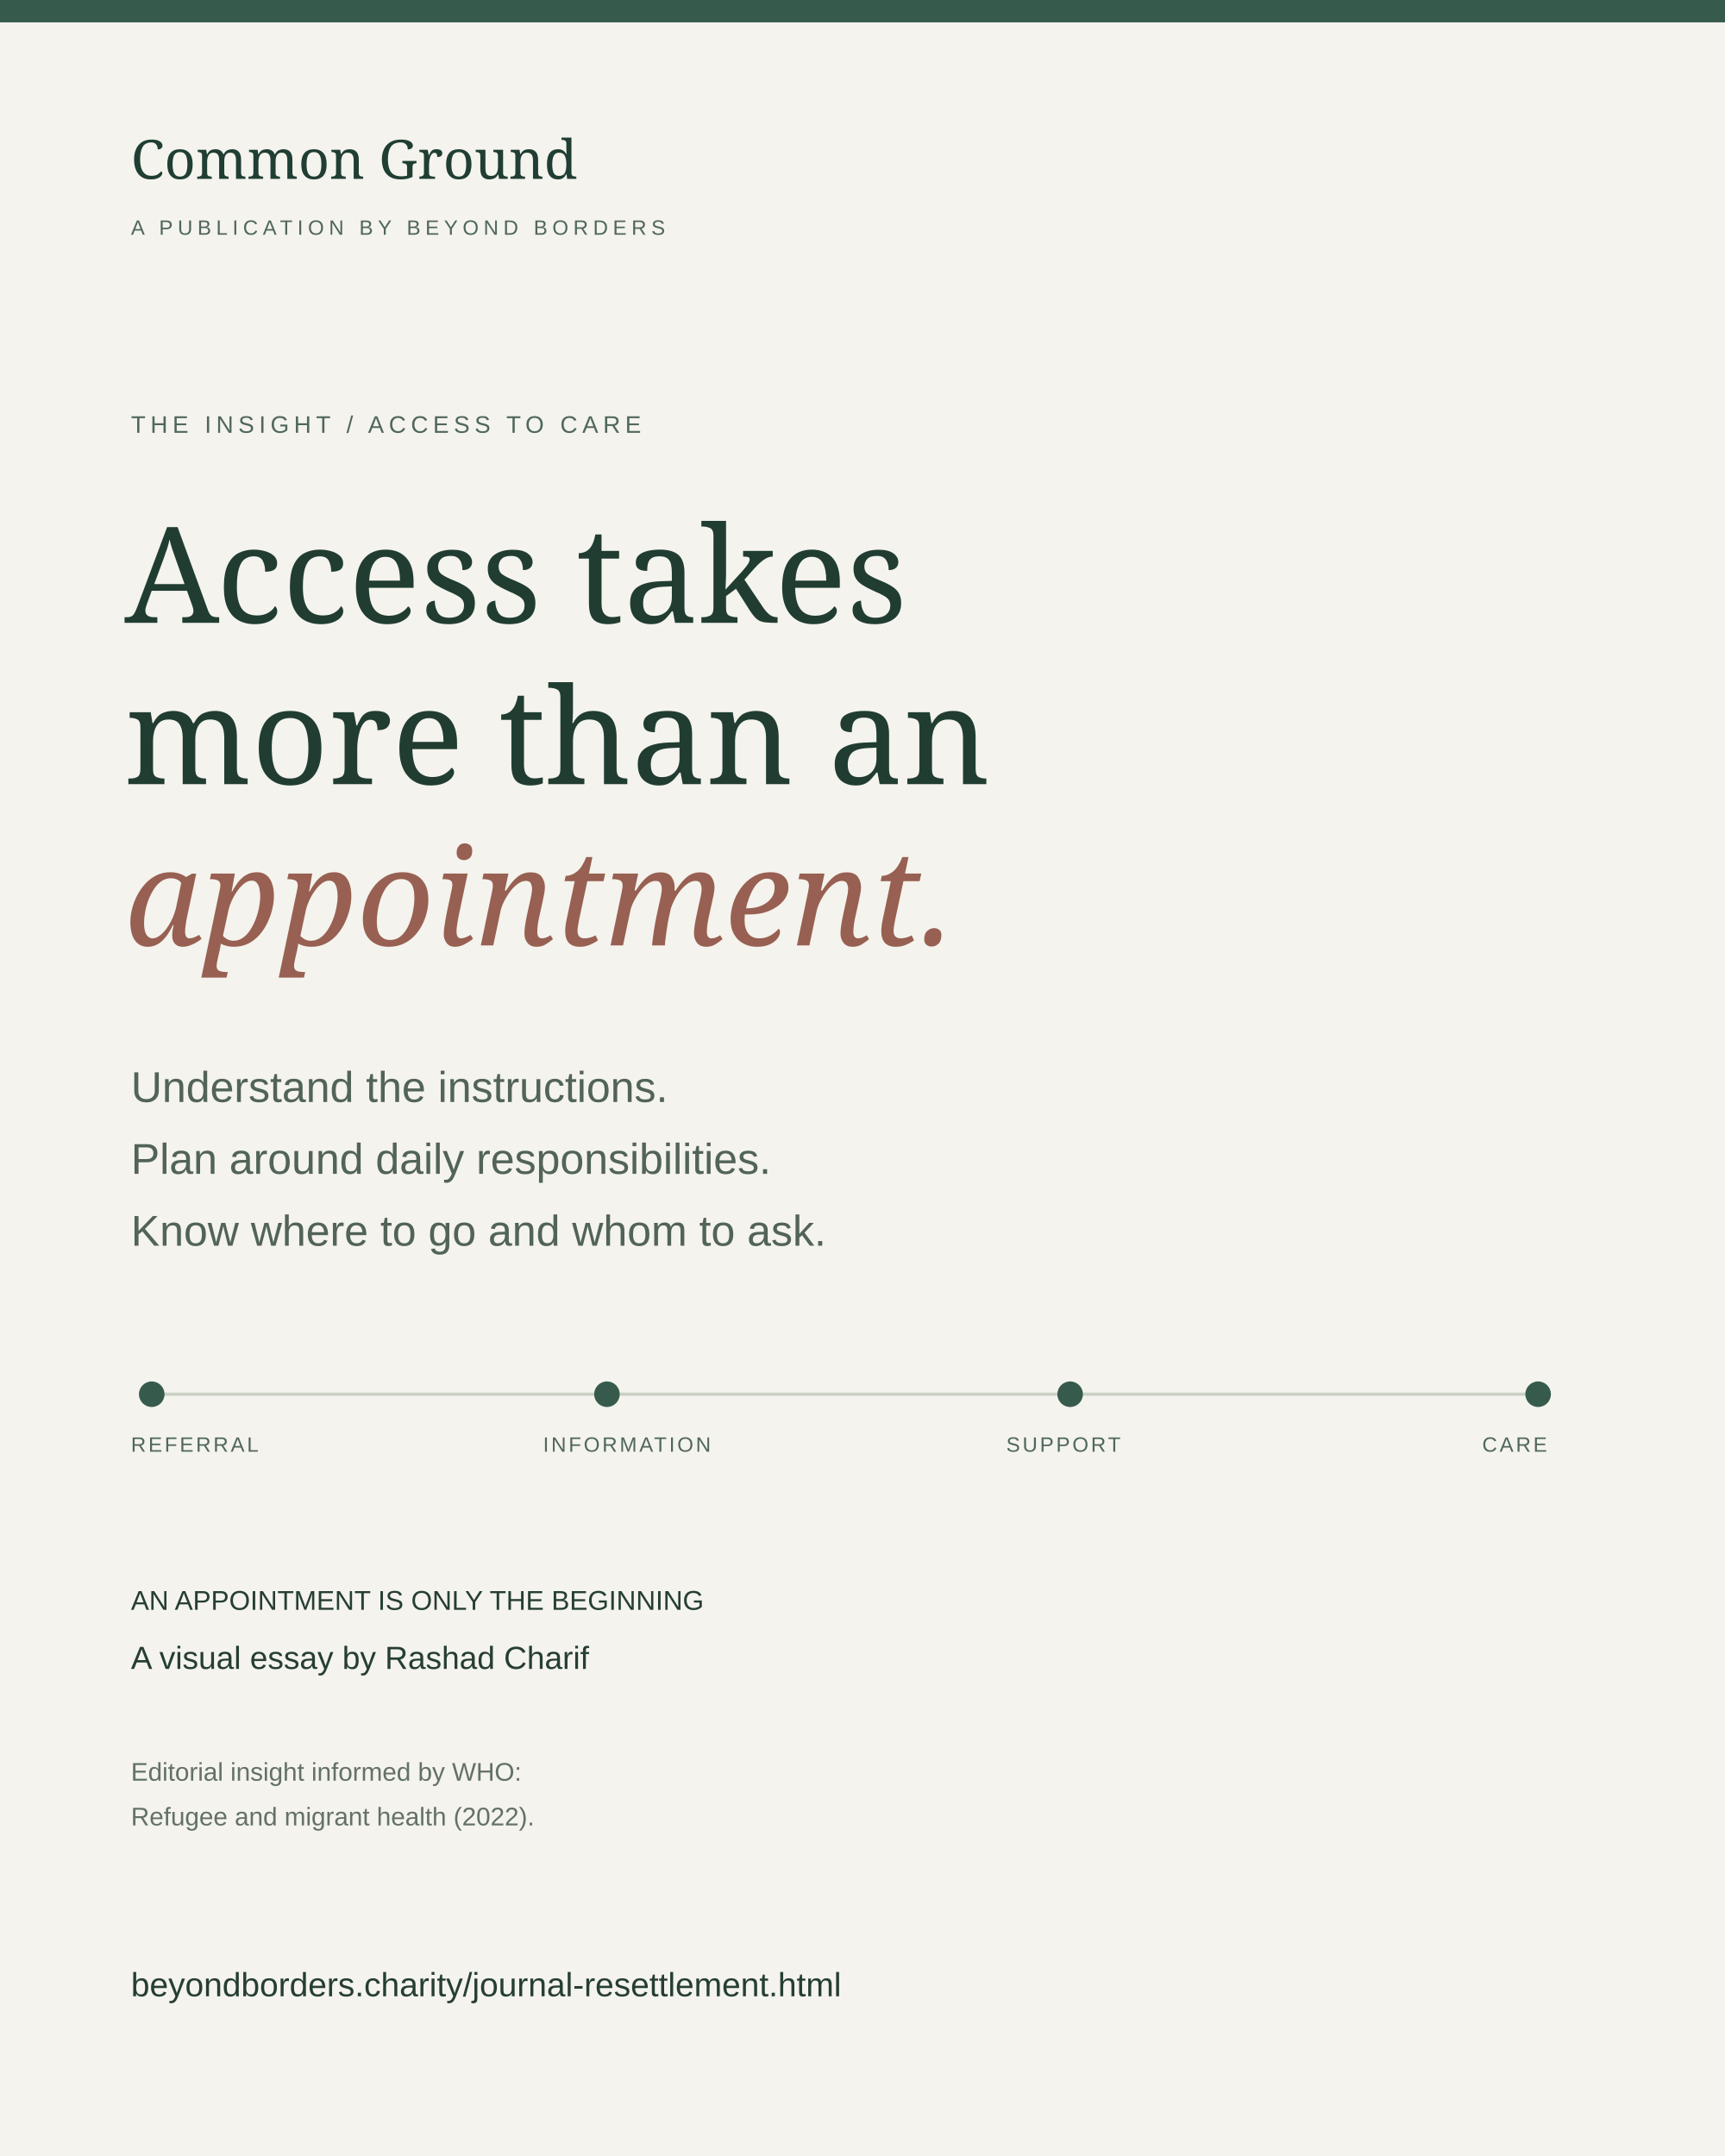
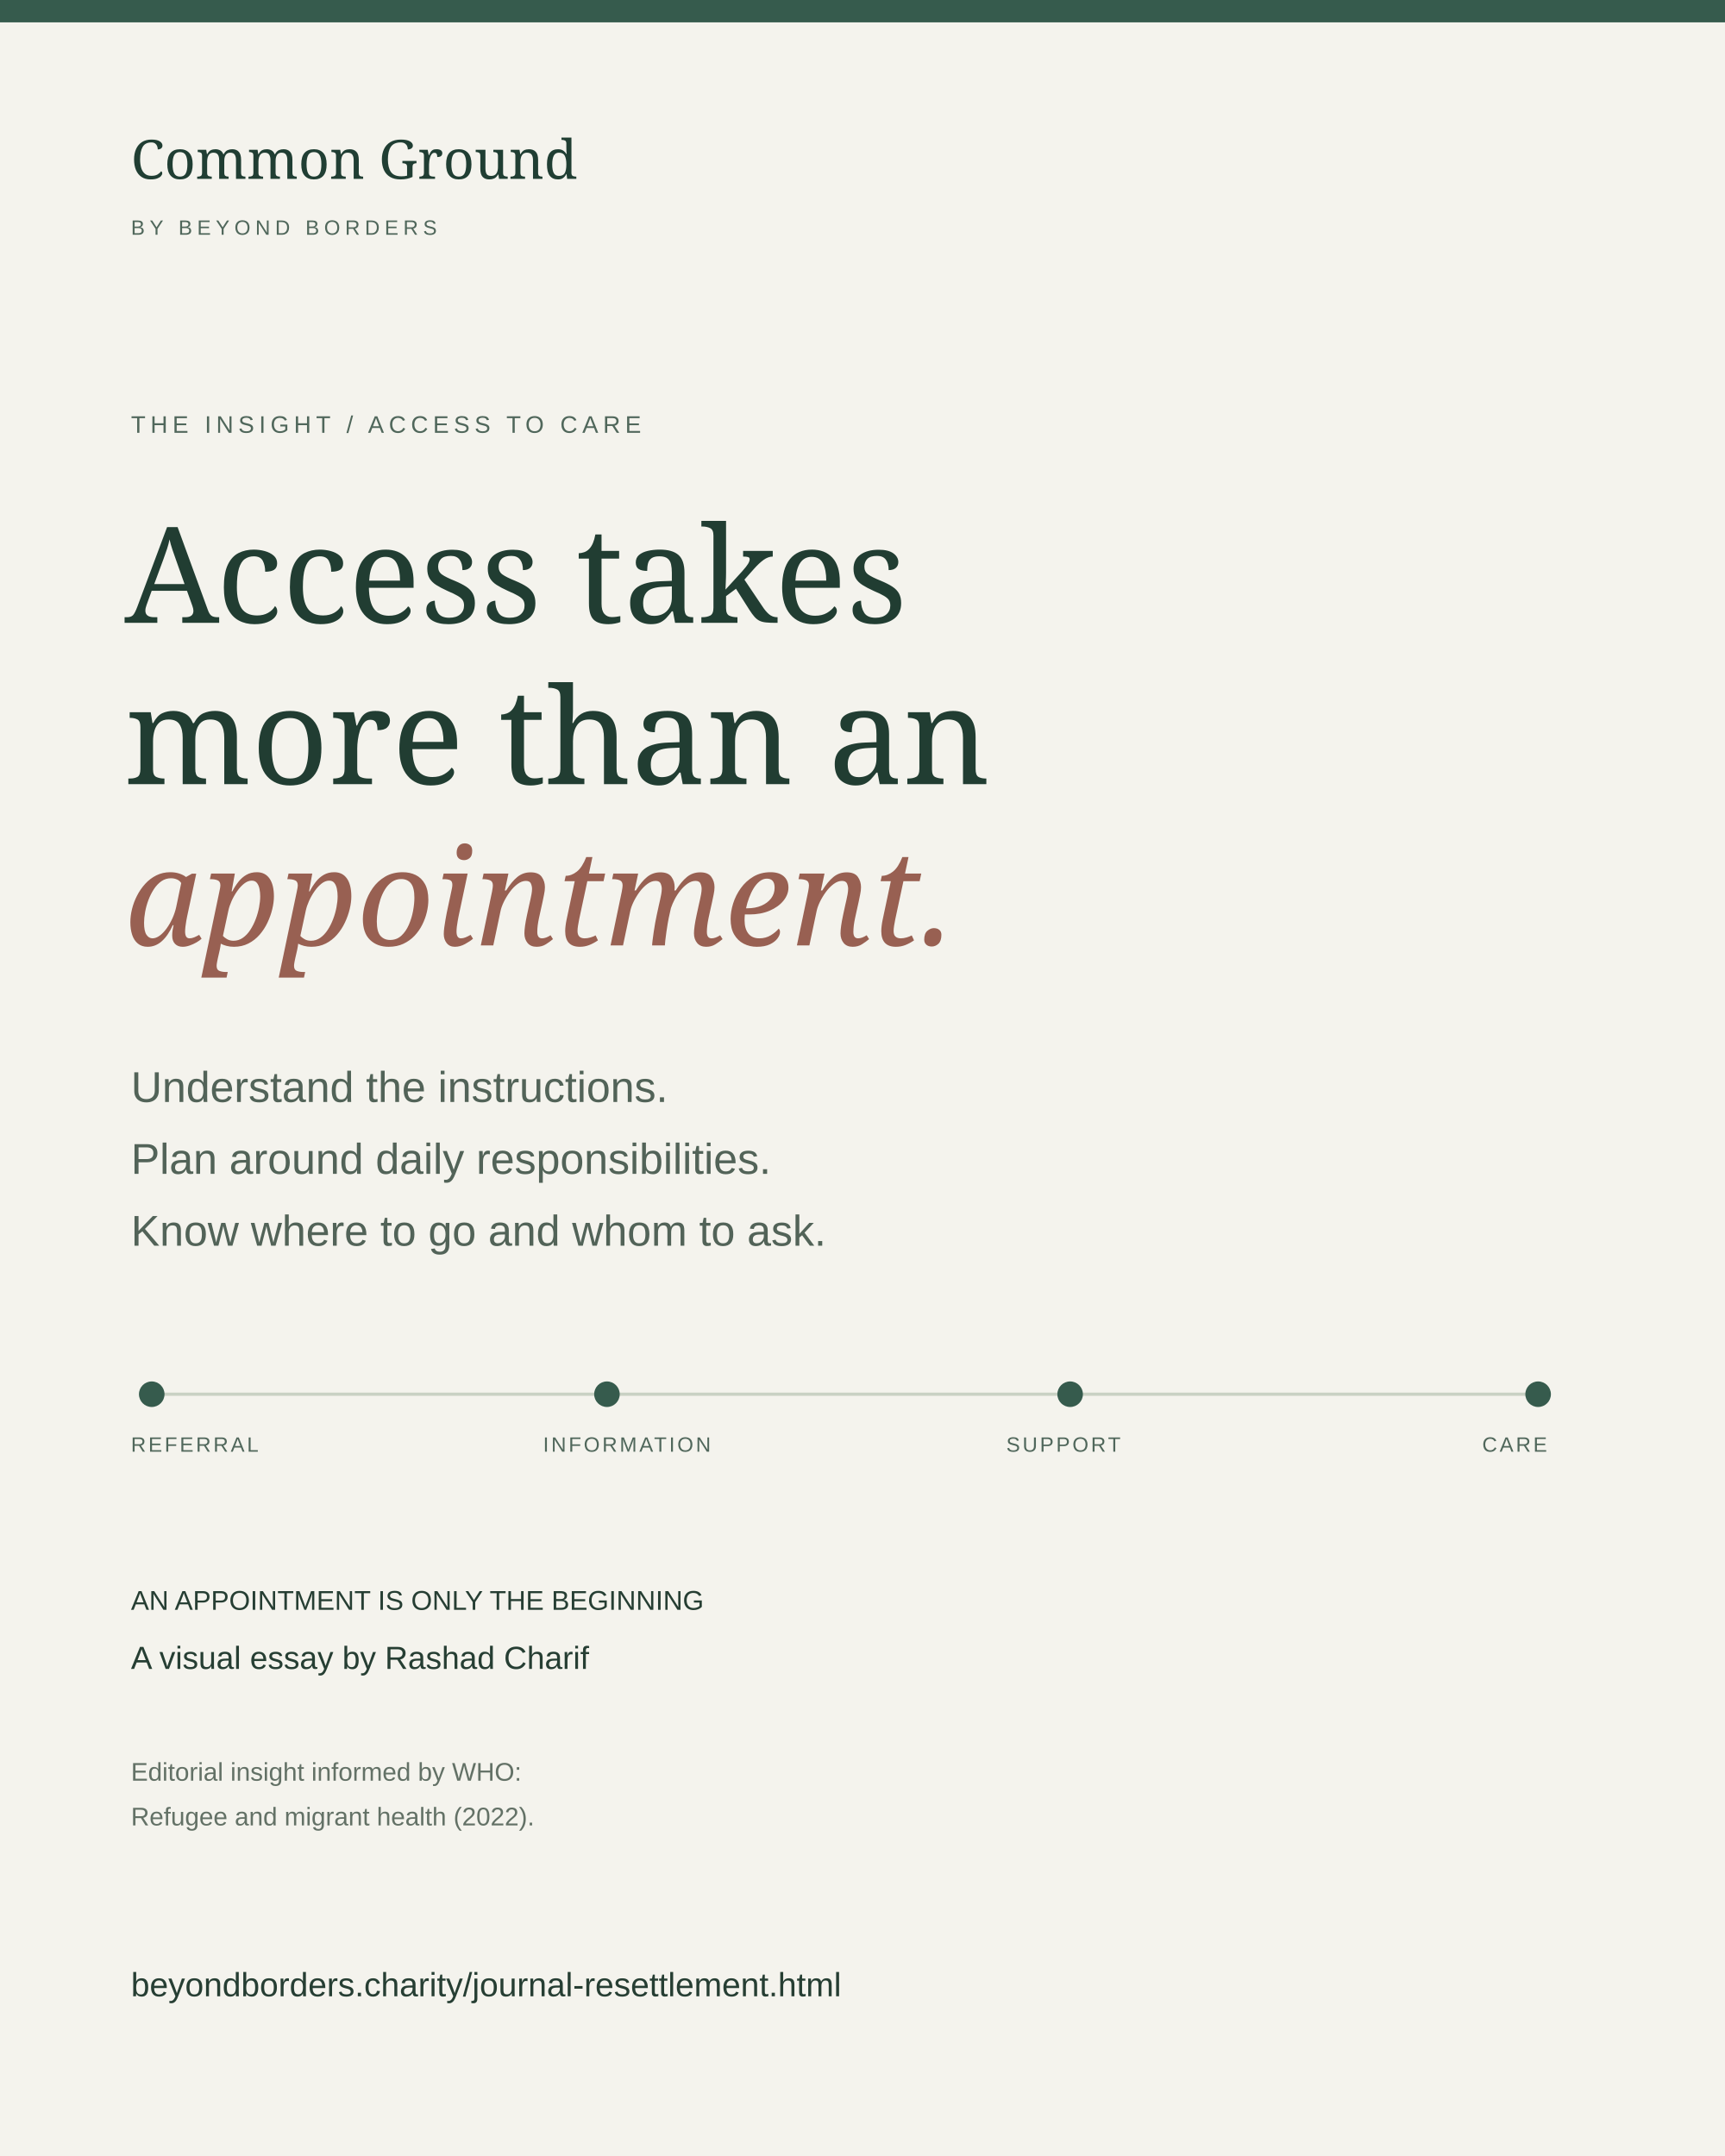
<svg xmlns="http://www.w3.org/2000/svg" width="1080" height="1350" viewBox="0 0 1080 1350">
  <rect width="1080" height="1350" fill="#f4f3ed" />
  <rect x="0" width="1080" height="14" fill="#365b4d" />
  <g font-family="Georgia,serif" fill="#203e33">
    <text x="82" y="112" font-size="34">Common Ground</text>
  </g>
  <g font-family="Arial,sans-serif" fill="#50675b">
-     <text x="82" y="147" font-size="13" letter-spacing="3">A PUBLICATION BY BEYOND BORDERS</text>
+     <text x="82" y="147" font-size="13" letter-spacing="3">BY BEYOND BORDERS</text>
    <text x="82" y="271" font-size="15" letter-spacing="3">THE INSIGHT / ACCESS TO CARE</text>
  </g>
  <g font-family="Georgia,serif" font-size="84" fill="#213d32">
    <text x="78" y="390">Access takes</text>
    <text x="78" y="491">more than an</text>
    <text x="78" y="592" font-style="italic" fill="#986052">appointment.</text>
  </g>
  <g font-family="Arial,sans-serif" font-size="27" fill="#526358">
    <text x="82" y="690">Understand the instructions.</text>
    <text x="82" y="735">Plan around daily responsibilities.</text>
    <text x="82" y="780">Know where to go and whom to ask.</text>
  </g>
  <path d="M95 873H970" stroke="#c9d1c4" stroke-width="2" />
  <g fill="#365b4d">
    <circle cx="95" cy="873" r="8" />
    <circle cx="380" cy="873" r="8" />
    <circle cx="670" cy="873" r="8" />
    <circle cx="963" cy="873" r="8" />
  </g>
  <g font-family="Arial,sans-serif" font-size="13" fill="#50675b" letter-spacing="1.5">
    <text x="82" y="909">REFERRAL</text>
    <text x="340" y="909">INFORMATION</text>
    <text x="630" y="909">SUPPORT</text>
    <text x="928" y="909">CARE</text>
  </g>
  <g font-family="Arial,sans-serif" fill="#263e33">
    <text x="82" y="1008" font-size="17">AN APPOINTMENT IS ONLY THE BEGINNING</text>
    <text x="82" y="1045" font-size="20">A visual essay by Rashad Charif</text>
    <text x="82" y="1115" font-size="16" fill="#637166">Editorial insight informed by WHO:</text>
    <text x="82" y="1143" font-size="16" fill="#637166">Refugee and migrant health (2022).</text>
    <text x="82" y="1250" font-size="21">beyondborders.charity/journal-resettlement.html</text>
  </g>
</svg>
